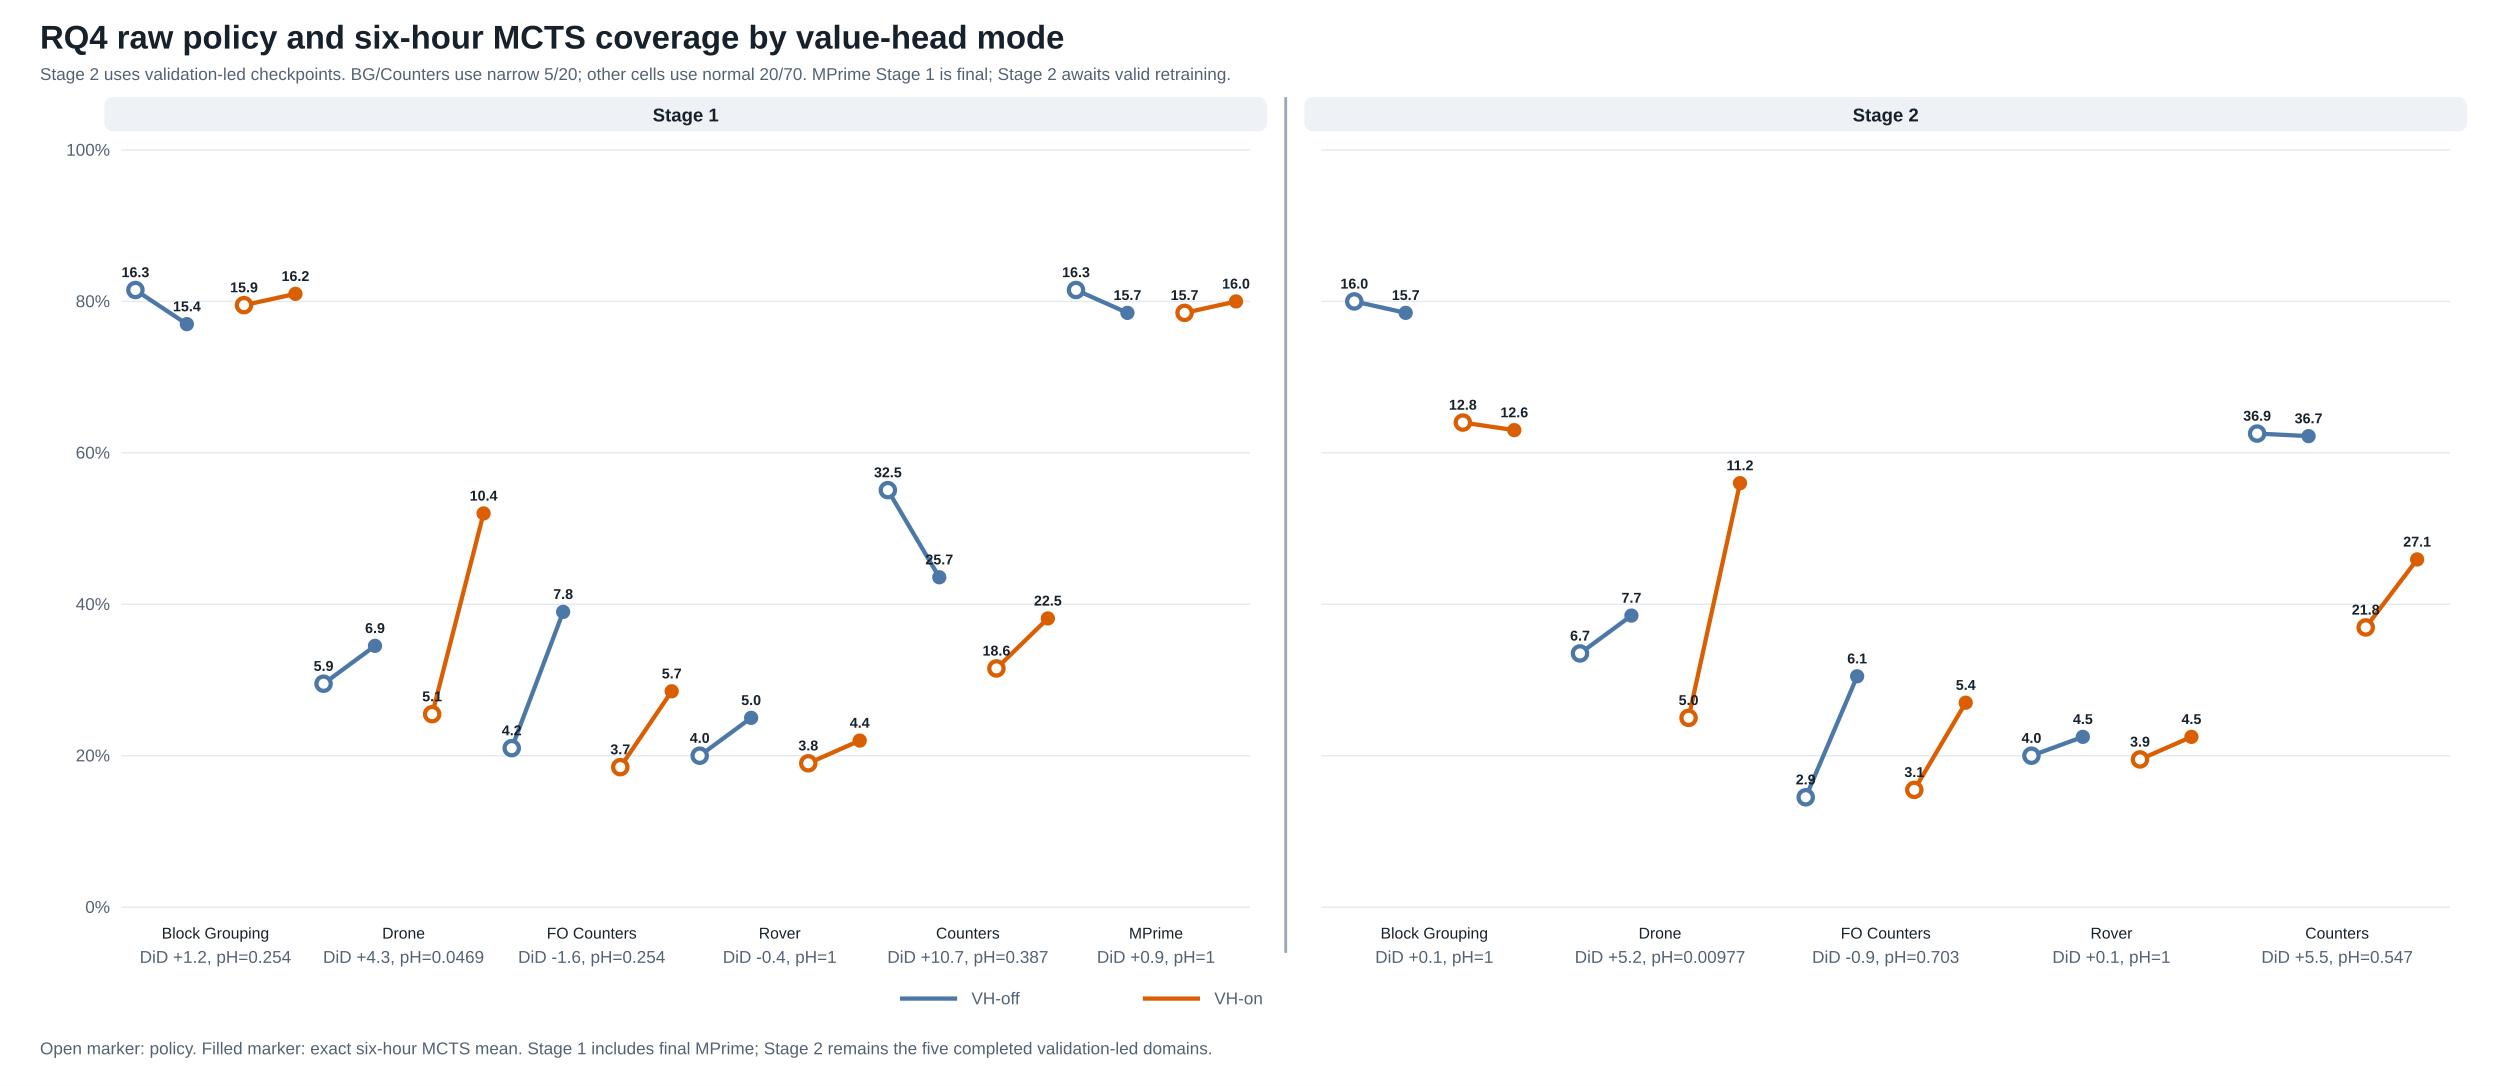
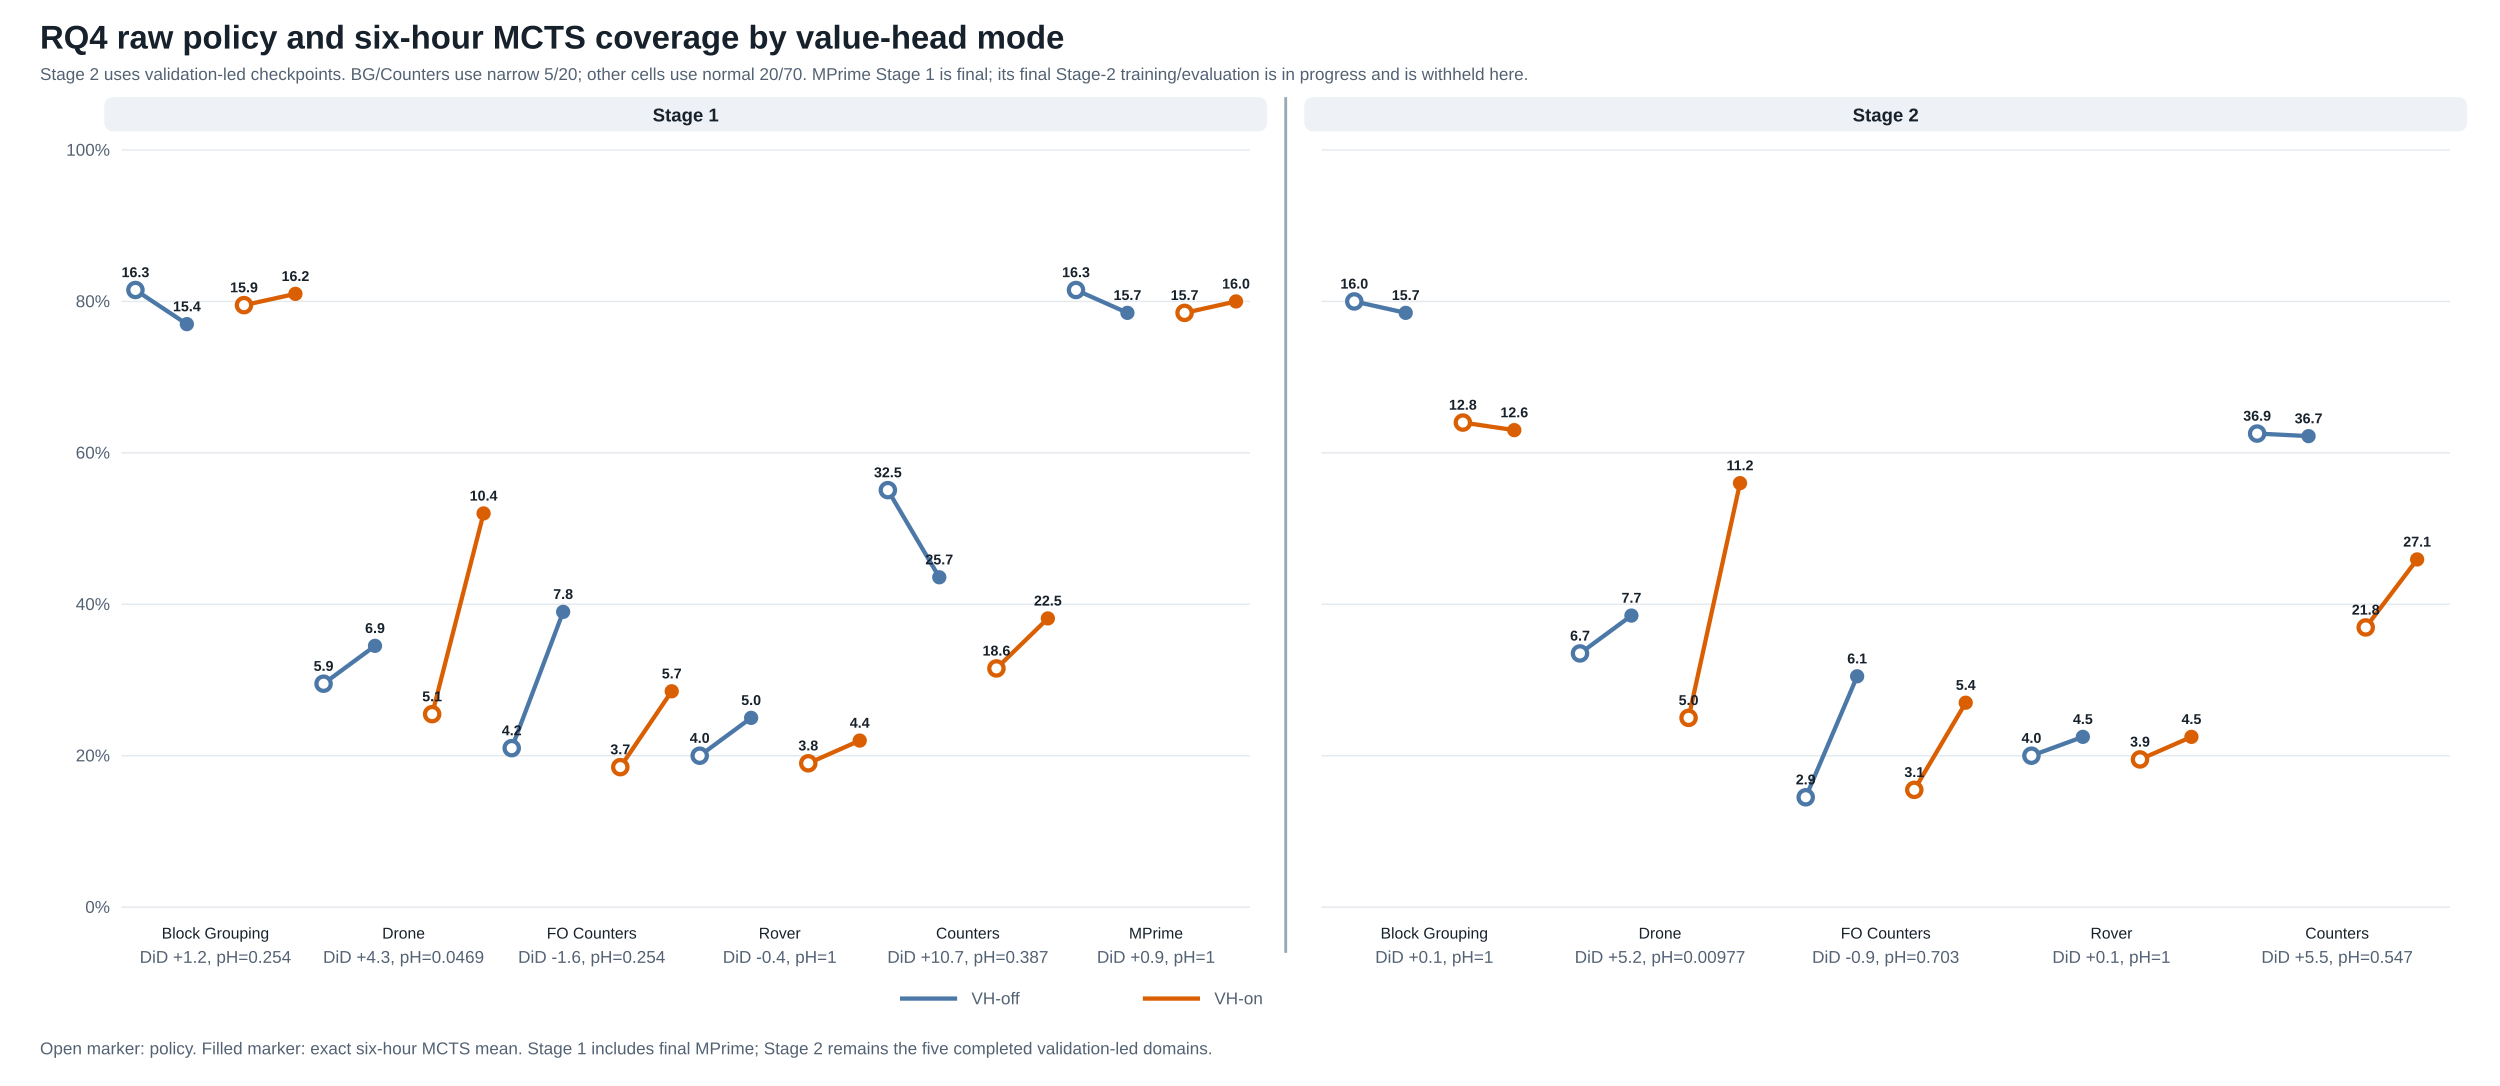
<svg xmlns="http://www.w3.org/2000/svg" width="1750" height="760" viewBox="0 0 1750 760">
  <rect width="100%" height="100%" fill="white" />
  <style>text{font-family:Segoe UI,Arial,sans-serif;fill:#17212b}.title{font-size:23px;font-weight:700}.sub{font-size:12px;fill:#536273}.label{font-size:11px}.head{font-size:13px;font-weight:700}.value{font-size:10px;font-weight:600}</style>
  <text x="28" y="34" class="title">RQ4 raw policy and six-hour MCTS coverage by value-head mode</text>
-   <text x="28" y="56" class="sub">Stage 2 uses validation-led checkpoints. BG/Counters use narrow 5/20; other cells use normal 20/70. MPrime Stage 1 is final; Stage 2 awaits valid retraining.</text>
+   <text x="28" y="56" class="sub">Stage 2 uses validation-led checkpoints. BG/Counters use narrow 5/20; other cells use normal 20/70. MPrime Stage 1 is final; its final Stage-2 training/evaluation is in progress and is withheld here.</text>
  <rect x="73" y="68" width="814" height="24" rx="6" fill="#eef2f6" />
  <text x="480.0" y="85" text-anchor="middle" class="head">Stage 1</text>
  <line x1="85" y1="635.0" x2="875" y2="635.0" stroke="#e4e9ee" />
  <text x="77" y="639.0" text-anchor="end" class="sub">0%</text>
  <line x1="85" y1="529.0" x2="875" y2="529.0" stroke="#e4e9ee" />
  <text x="77" y="533.0" text-anchor="end" class="sub">20%</text>
  <line x1="85" y1="423.0" x2="875" y2="423.0" stroke="#e4e9ee" />
  <text x="77" y="427.0" text-anchor="end" class="sub">40%</text>
  <line x1="85" y1="317.0" x2="875" y2="317.0" stroke="#e4e9ee" />
  <text x="77" y="321.0" text-anchor="end" class="sub">60%</text>
  <line x1="85" y1="211.0" x2="875" y2="211.0" stroke="#e4e9ee" />
  <text x="77" y="215.0" text-anchor="end" class="sub">80%</text>
  <line x1="85" y1="105.0" x2="875" y2="105.0" stroke="#e4e9ee" />
  <text x="77" y="109.0" text-anchor="end" class="sub">100%</text>
  <line x1="94.8" y1="203.0" x2="130.8" y2="226.9" stroke="#4c78a8" stroke-width="3" stroke-dasharray="none" />
  <circle cx="94.8" cy="203.0" r="5" fill="white" stroke="#4c78a8" stroke-width="3" />
  <circle cx="130.8" cy="226.9" r="5" fill="#4c78a8" opacity="1" />
  <text x="94.8" y="194.0" text-anchor="middle" class="value">16.3</text>
  <text x="130.8" y="217.9" text-anchor="middle" class="value">15.4</text>
  <line x1="170.8" y1="213.6" x2="206.8" y2="205.7" stroke="#d95f02" stroke-width="3" stroke-dasharray="none" />
  <circle cx="170.8" cy="213.6" r="5" fill="white" stroke="#d95f02" stroke-width="3" />
  <circle cx="206.8" cy="205.7" r="5" fill="#d95f02" opacity="1" />
  <text x="170.8" y="204.6" text-anchor="middle" class="value">15.9</text>
  <text x="206.8" y="196.7" text-anchor="middle" class="value">16.2</text>
  <text x="150.8" y="657" text-anchor="middle" class="label">Block Grouping</text>
  <text x="150.8" y="674" text-anchor="middle" class="sub">DiD +1.2, pH=0.254</text>
  <line x1="226.5" y1="478.6" x2="262.5" y2="452.1" stroke="#4c78a8" stroke-width="3" stroke-dasharray="none" />
  <circle cx="226.5" cy="478.6" r="5" fill="white" stroke="#4c78a8" stroke-width="3" />
  <circle cx="262.5" cy="452.1" r="5" fill="#4c78a8" opacity="1" />
  <text x="226.5" y="469.6" text-anchor="middle" class="value">5.9</text>
  <text x="262.5" y="443.1" text-anchor="middle" class="value">6.9</text>
  <line x1="302.5" y1="499.9" x2="338.5" y2="359.4" stroke="#d95f02" stroke-width="3" stroke-dasharray="none" />
  <circle cx="302.5" cy="499.9" r="5" fill="white" stroke="#d95f02" stroke-width="3" />
  <circle cx="338.5" cy="359.4" r="5" fill="#d95f02" opacity="1" />
  <text x="302.5" y="490.9" text-anchor="middle" class="value">5.1</text>
  <text x="338.5" y="350.4" text-anchor="middle" class="value">10.4</text>
  <text x="282.5" y="657" text-anchor="middle" class="label">Drone</text>
  <text x="282.5" y="674" text-anchor="middle" class="sub">DiD +4.3, pH=0.0469</text>
  <line x1="358.2" y1="523.7" x2="394.2" y2="428.3" stroke="#4c78a8" stroke-width="3" stroke-dasharray="none" />
  <circle cx="358.2" cy="523.7" r="5" fill="white" stroke="#4c78a8" stroke-width="3" />
  <circle cx="394.2" cy="428.3" r="5" fill="#4c78a8" opacity="1" />
  <text x="358.2" y="514.7" text-anchor="middle" class="value">4.2</text>
  <text x="394.2" y="419.3" text-anchor="middle" class="value">7.8</text>
  <line x1="434.2" y1="537.0" x2="470.2" y2="483.9" stroke="#d95f02" stroke-width="3" stroke-dasharray="none" />
  <circle cx="434.2" cy="537.0" r="5" fill="white" stroke="#d95f02" stroke-width="3" />
  <circle cx="470.2" cy="483.9" r="5" fill="#d95f02" opacity="1" />
  <text x="434.2" y="528.0" text-anchor="middle" class="value">3.7</text>
  <text x="470.2" y="474.9" text-anchor="middle" class="value">5.7</text>
  <text x="414.2" y="657" text-anchor="middle" class="label">FO Counters</text>
  <text x="414.2" y="674" text-anchor="middle" class="sub">DiD -1.6, pH=0.254</text>
  <line x1="489.8" y1="529.0" x2="525.8" y2="502.5" stroke="#4c78a8" stroke-width="3" stroke-dasharray="none" />
  <circle cx="489.8" cy="529.0" r="5" fill="white" stroke="#4c78a8" stroke-width="3" />
  <circle cx="525.8" cy="502.5" r="5" fill="#4c78a8" opacity="1" />
  <text x="489.8" y="520.0" text-anchor="middle" class="value">4.0</text>
  <text x="525.8" y="493.5" text-anchor="middle" class="value">5.0</text>
  <line x1="565.8" y1="534.3" x2="601.8" y2="518.4" stroke="#d95f02" stroke-width="3" stroke-dasharray="none" />
  <circle cx="565.8" cy="534.3" r="5" fill="white" stroke="#d95f02" stroke-width="3" />
  <circle cx="601.8" cy="518.4" r="5" fill="#d95f02" opacity="1" />
  <text x="565.8" y="525.3" text-anchor="middle" class="value">3.8</text>
  <text x="601.8" y="509.4" text-anchor="middle" class="value">4.4</text>
  <text x="545.8" y="657" text-anchor="middle" class="label">Rover</text>
  <text x="545.8" y="674" text-anchor="middle" class="sub">DiD -0.4, pH=1</text>
  <line x1="621.5" y1="343.1" x2="657.5" y2="404.1" stroke="#4c78a8" stroke-width="3" stroke-dasharray="none" />
  <circle cx="621.5" cy="343.1" r="5" fill="white" stroke="#4c78a8" stroke-width="3" />
  <circle cx="657.5" cy="404.1" r="5" fill="#4c78a8" opacity="1" />
  <text x="621.5" y="334.1" text-anchor="middle" class="value">32.5</text>
  <text x="657.5" y="395.1" text-anchor="middle" class="value">25.7</text>
  <line x1="697.5" y1="467.9" x2="733.5" y2="432.9" stroke="#d95f02" stroke-width="3" stroke-dasharray="none" />
  <circle cx="697.5" cy="467.9" r="5" fill="white" stroke="#d95f02" stroke-width="3" />
  <circle cx="733.5" cy="432.9" r="5" fill="#d95f02" opacity="1" />
  <text x="697.5" y="458.9" text-anchor="middle" class="value">18.6</text>
  <text x="733.5" y="423.9" text-anchor="middle" class="value">22.5</text>
  <text x="677.5" y="657" text-anchor="middle" class="label">Counters</text>
  <text x="677.5" y="674" text-anchor="middle" class="sub">DiD +10.7, pH=0.387</text>
  <line x1="753.2" y1="203.0" x2="789.2" y2="219.0" stroke="#4c78a8" stroke-width="3" stroke-dasharray="none" />
  <circle cx="753.2" cy="203.0" r="5" fill="white" stroke="#4c78a8" stroke-width="3" />
  <circle cx="789.2" cy="219.0" r="5" fill="#4c78a8" opacity="1" />
  <text x="753.2" y="194.0" text-anchor="middle" class="value">16.3</text>
  <text x="789.2" y="210.0" text-anchor="middle" class="value">15.7</text>
  <line x1="829.2" y1="219.0" x2="865.2" y2="211.0" stroke="#d95f02" stroke-width="3" stroke-dasharray="none" />
  <circle cx="829.2" cy="219.0" r="5" fill="white" stroke="#d95f02" stroke-width="3" />
  <circle cx="865.2" cy="211.0" r="5" fill="#d95f02" opacity="1" />
  <text x="829.2" y="210.0" text-anchor="middle" class="value">15.7</text>
  <text x="865.2" y="202.0" text-anchor="middle" class="value">16.0</text>
  <text x="809.2" y="657" text-anchor="middle" class="label">MPrime</text>
  <text x="809.2" y="674" text-anchor="middle" class="sub">DiD +0.9, pH=1</text>
  <rect x="913" y="68" width="814" height="24" rx="6" fill="#eef2f6" />
  <text x="1320.0" y="85" text-anchor="middle" class="head">Stage 2</text>
  <line x1="925" y1="635.0" x2="1715" y2="635.0" stroke="#e4e9ee" />
  <line x1="925" y1="529.0" x2="1715" y2="529.0" stroke="#e4e9ee" />
  <line x1="925" y1="423.0" x2="1715" y2="423.0" stroke="#e4e9ee" />
  <line x1="925" y1="317.0" x2="1715" y2="317.0" stroke="#e4e9ee" />
  <line x1="925" y1="211.0" x2="1715" y2="211.0" stroke="#e4e9ee" />
  <line x1="925" y1="105.0" x2="1715" y2="105.0" stroke="#e4e9ee" />
  <line x1="948.0" y1="211.0" x2="984.0" y2="219.0" stroke="#4c78a8" stroke-width="3" stroke-dasharray="none" />
  <circle cx="948.0" cy="211.0" r="5" fill="white" stroke="#4c78a8" stroke-width="3" />
  <circle cx="984.0" cy="219.0" r="5" fill="#4c78a8" opacity="1" />
  <text x="948.0" y="202.0" text-anchor="middle" class="value">16.0</text>
  <text x="984.0" y="210.0" text-anchor="middle" class="value">15.7</text>
  <line x1="1024.0" y1="295.8" x2="1060.0" y2="301.1" stroke="#d95f02" stroke-width="3" stroke-dasharray="none" />
  <circle cx="1024.0" cy="295.8" r="5" fill="white" stroke="#d95f02" stroke-width="3" />
  <circle cx="1060.0" cy="301.1" r="5" fill="#d95f02" opacity="1" />
  <text x="1024.0" y="286.8" text-anchor="middle" class="value">12.8</text>
  <text x="1060.0" y="292.1" text-anchor="middle" class="value">12.6</text>
  <text x="1004.0" y="657" text-anchor="middle" class="label">Block Grouping</text>
  <text x="1004.0" y="674" text-anchor="middle" class="sub">DiD +0.1, pH=1</text>
  <line x1="1106.0" y1="457.4" x2="1142.0" y2="430.9" stroke="#4c78a8" stroke-width="3" stroke-dasharray="none" />
  <circle cx="1106.0" cy="457.4" r="5" fill="white" stroke="#4c78a8" stroke-width="3" />
  <circle cx="1142.0" cy="430.9" r="5" fill="#4c78a8" opacity="1" />
  <text x="1106.0" y="448.4" text-anchor="middle" class="value">6.7</text>
  <text x="1142.0" y="421.9" text-anchor="middle" class="value">7.7</text>
  <line x1="1182.0" y1="502.5" x2="1218.0" y2="338.2" stroke="#d95f02" stroke-width="3" stroke-dasharray="none" />
  <circle cx="1182.0" cy="502.5" r="5" fill="white" stroke="#d95f02" stroke-width="3" />
  <circle cx="1218.0" cy="338.2" r="5" fill="#d95f02" opacity="1" />
  <text x="1182.0" y="493.5" text-anchor="middle" class="value">5.0</text>
  <text x="1218.0" y="329.2" text-anchor="middle" class="value">11.2</text>
  <text x="1162.0" y="657" text-anchor="middle" class="label">Drone</text>
  <text x="1162.0" y="674" text-anchor="middle" class="sub">DiD +5.2, pH=0.00977</text>
  <line x1="1264.0" y1="558.1" x2="1300.0" y2="473.4" stroke="#4c78a8" stroke-width="3" stroke-dasharray="none" />
  <circle cx="1264.0" cy="558.1" r="5" fill="white" stroke="#4c78a8" stroke-width="3" />
  <circle cx="1300.0" cy="473.4" r="5" fill="#4c78a8" opacity="1" />
  <text x="1264.0" y="549.1" text-anchor="middle" class="value">2.9</text>
  <text x="1300.0" y="464.4" text-anchor="middle" class="value">6.1</text>
  <line x1="1340.0" y1="552.9" x2="1376.0" y2="491.9" stroke="#d95f02" stroke-width="3" stroke-dasharray="none" />
  <circle cx="1340.0" cy="552.9" r="5" fill="white" stroke="#d95f02" stroke-width="3" />
  <circle cx="1376.0" cy="491.9" r="5" fill="#d95f02" opacity="1" />
  <text x="1340.0" y="543.9" text-anchor="middle" class="value">3.1</text>
  <text x="1376.0" y="482.9" text-anchor="middle" class="value">5.4</text>
  <text x="1320.0" y="657" text-anchor="middle" class="label">FO Counters</text>
  <text x="1320.0" y="674" text-anchor="middle" class="sub">DiD -0.9, pH=0.703</text>
  <line x1="1422.0" y1="529.0" x2="1458.0" y2="515.8" stroke="#4c78a8" stroke-width="3" stroke-dasharray="none" />
  <circle cx="1422.0" cy="529.0" r="5" fill="white" stroke="#4c78a8" stroke-width="3" />
  <circle cx="1458.0" cy="515.8" r="5" fill="#4c78a8" opacity="1" />
  <text x="1422.0" y="520.0" text-anchor="middle" class="value">4.0</text>
  <text x="1458.0" y="506.8" text-anchor="middle" class="value">4.5</text>
  <line x1="1498.0" y1="531.6" x2="1534.0" y2="515.8" stroke="#d95f02" stroke-width="3" stroke-dasharray="none" />
  <circle cx="1498.0" cy="531.6" r="5" fill="white" stroke="#d95f02" stroke-width="3" />
  <circle cx="1534.0" cy="515.8" r="5" fill="#d95f02" opacity="1" />
  <text x="1498.0" y="522.6" text-anchor="middle" class="value">3.9</text>
  <text x="1534.0" y="506.8" text-anchor="middle" class="value">4.5</text>
  <text x="1478.0" y="657" text-anchor="middle" class="label">Rover</text>
  <text x="1478.0" y="674" text-anchor="middle" class="sub">DiD +0.1, pH=1</text>
  <line x1="1580.0" y1="303.5" x2="1616.0" y2="305.3" stroke="#4c78a8" stroke-width="3" stroke-dasharray="none" />
  <circle cx="1580.0" cy="303.5" r="5" fill="white" stroke="#4c78a8" stroke-width="3" />
  <circle cx="1616.0" cy="305.3" r="5" fill="#4c78a8" opacity="1" />
  <text x="1580.0" y="294.5" text-anchor="middle" class="value">36.9</text>
  <text x="1616.0" y="296.3" text-anchor="middle" class="value">36.7</text>
  <line x1="1656.0" y1="439.2" x2="1692.0" y2="391.6" stroke="#d95f02" stroke-width="3" stroke-dasharray="none" />
  <circle cx="1656.0" cy="439.2" r="5" fill="white" stroke="#d95f02" stroke-width="3" />
  <circle cx="1692.0" cy="391.6" r="5" fill="#d95f02" opacity="1" />
  <text x="1656.0" y="430.2" text-anchor="middle" class="value">21.8</text>
  <text x="1692.0" y="382.6" text-anchor="middle" class="value">27.1</text>
  <text x="1636.0" y="657" text-anchor="middle" class="label">Counters</text>
  <text x="1636.0" y="674" text-anchor="middle" class="sub">DiD +5.5, pH=0.547</text>
  <line x1="900" y1="68" x2="900" y2="667" stroke="#9aa7b4" stroke-width="2" />
  <line x1="630" y1="699" x2="670" y2="699" stroke="#4c78a8" stroke-width="3" />
  <text x="680" y="703" class="sub">VH-off</text>
  <line x1="800" y1="699" x2="840" y2="699" stroke="#d95f02" stroke-width="3" />
  <text x="850" y="703" class="sub">VH-on</text>
  <text x="28" y="738" class="sub">Open marker: policy. Filled marker: exact six-hour MCTS mean. Stage 1 includes final MPrime; Stage 2 remains the five completed validation-led domains.</text>
</svg>
